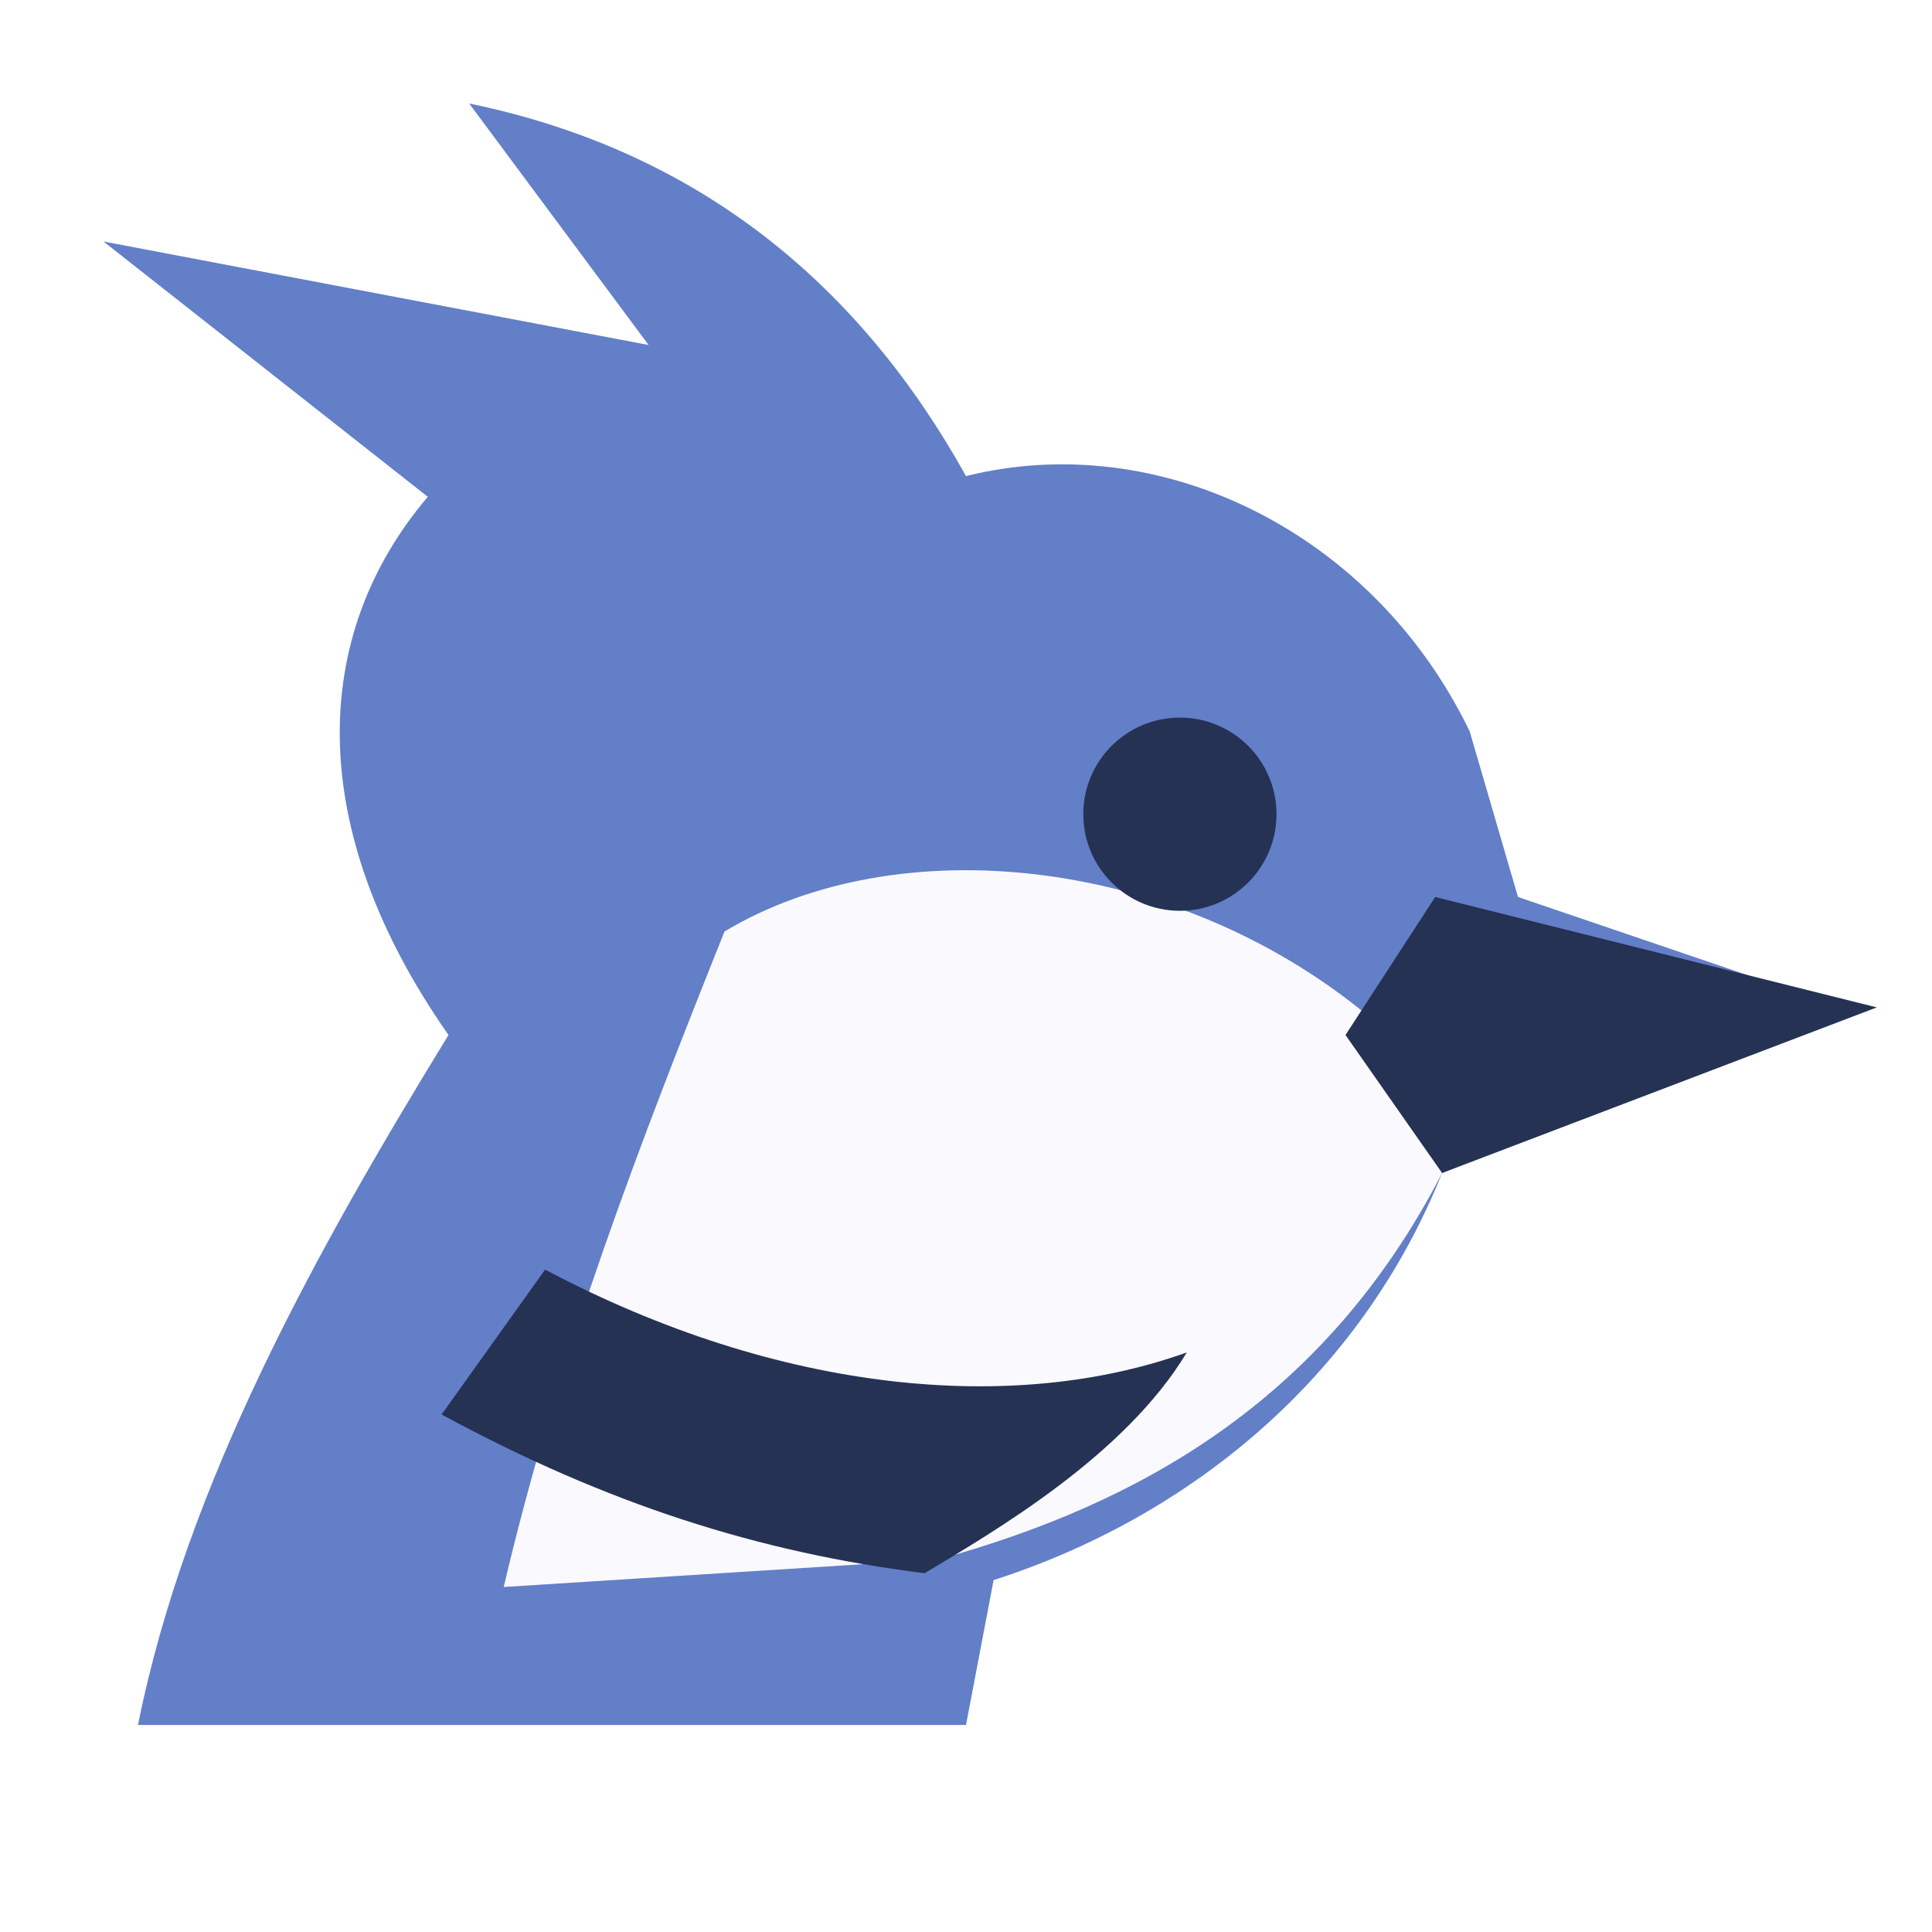
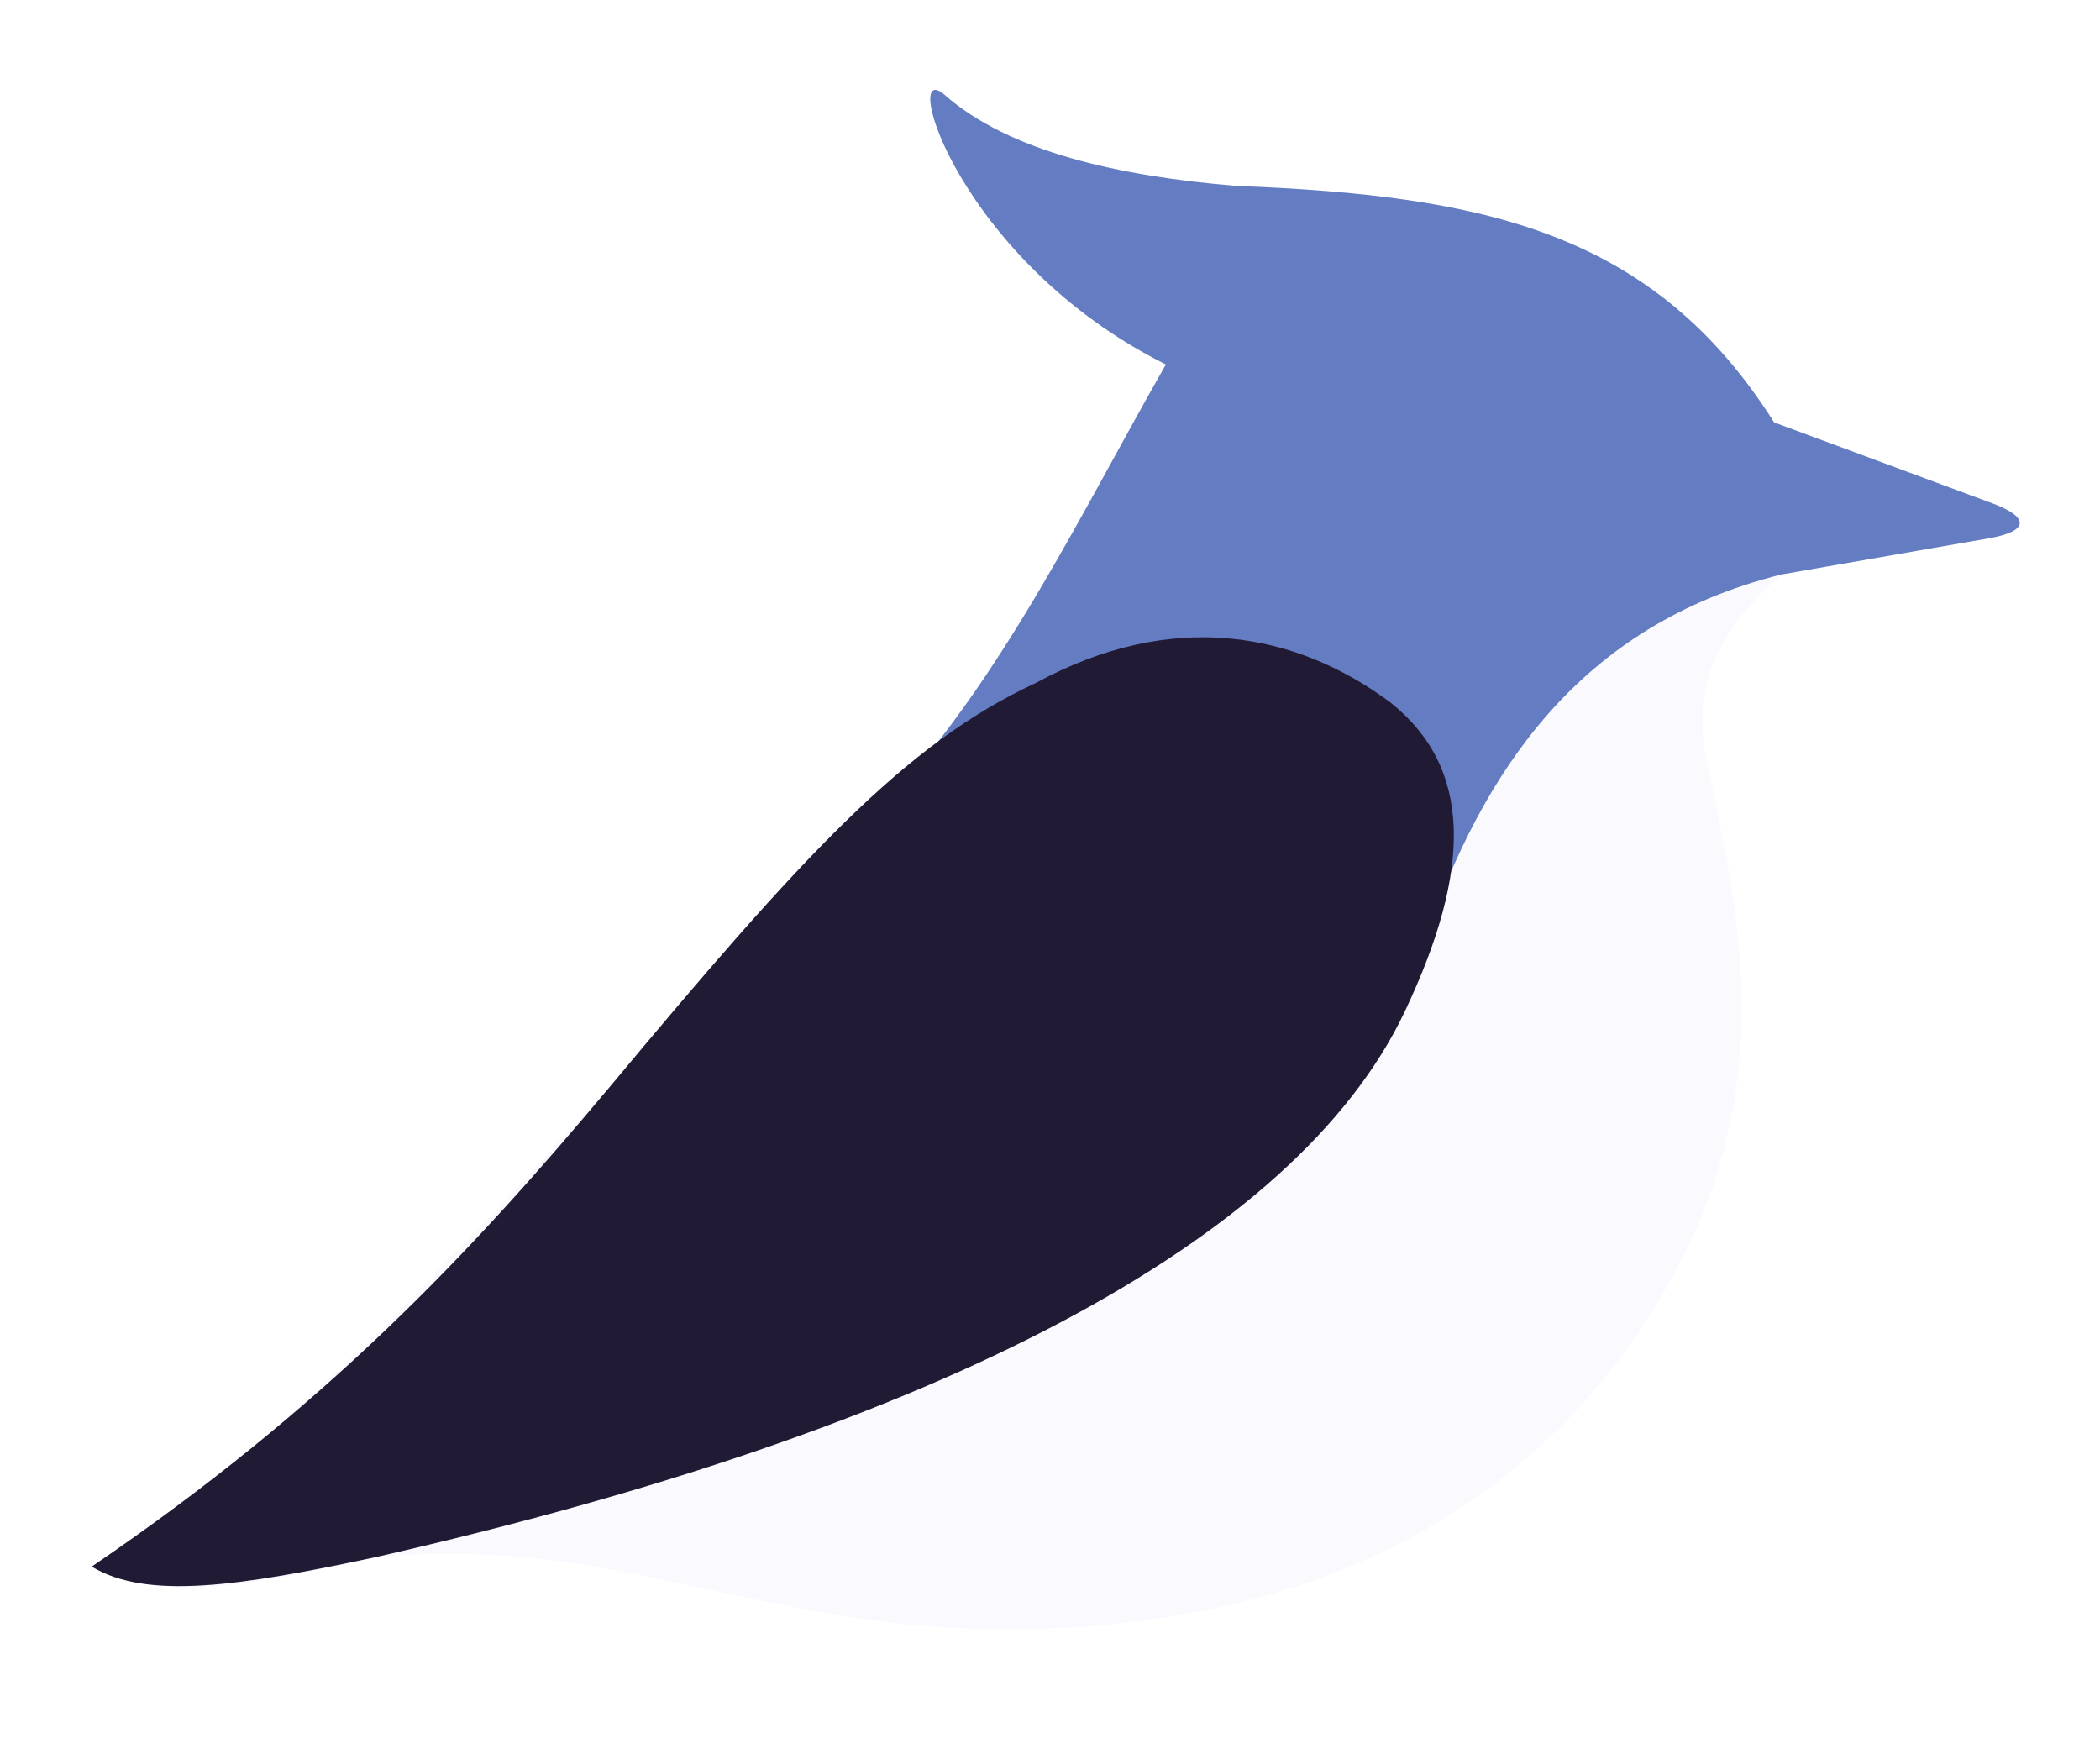
- <svg xmlns="http://www.w3.org/2000/svg" viewBox="4 4 28 28">
-   <path fill="#627fc8" d="M6 29c.7-3.5 2.6-6.9 4.5-10-2.1-3-2-5.8-.3-7.8L5.5 7.5 13.4 9l-2.6-3.5c3.4.7 5.7 2.7 7.2 5.4 2.8-.7 5.9.8 7.3 3.7L26 17l4.7 1.6-5.8 2.4c-1.2 3-3.7 5-6.5 5.9L18 29Z" />
-   <path fill="#faf9fd" d="M14.5 17.5c2.5-1.5 6.5-1.1 9.3 1.2l1.1 2.3c-1.7 3.3-4.4 4.8-7.3 5.6l-6.3.4c.8-3.4 2-6.5 3.2-9.5Z" />
-   <path fill="#253254" d="m24.8 17 6.4 1.6-6.3 2.4-1.4-2Z" />
-   <path fill="#253254" d="M11.9 22.4c3.4 1.8 6.8 2.1 9.3 1.2-.9 1.5-2.8 2.6-3.8 3.2-2.4-.3-4.6-1-7-2.3Z" />
-   <circle cx="21.1" cy="15.8" r="1.4" fill="#253254" />
+ <svg xmlns="http://www.w3.org/2000/svg" viewBox="7 14 87 72">
+   <path fill="#faf9fd" d="M46.1 17.9c-1.8-1.5.6 6.9 9.2 11.2-3.6 6.3-6.8 13.1-11.8 18.4C31.8 58.3 22.5 71.7 10.8 78.9c2.8 1.5 6.7.8 11.8-.4 9.9-.9 15.8 3 26.1 3 13.4 0 23-5.6 28-15.4 4.3-8.4 1.8-16.2 1-20.7-.7-3.1.7-5.5 3.1-7.6l8.6-1.5c1.7-.3 1.7-.9 0-1.5l-8.9-3.3C75.5 23.6 68.5 22.1 58.2 21.7c-4.8-.4-9.4-1.4-12.1-3.8Z" />
+   <path fill="#647cc1" d="M46.1 17.9c-1.8-1.5.6 6.9 9.2 11.2-3.6 6.3-6.8 13.1-11.8 18.4L66 53c2.4-7 6.4-13.1 14.8-15.2l8.6-1.5c1.7-.3 1.7-.9 0-1.5l-8.9-3.3C75.5 23.6 68.5 22.1 58.2 21.7c-4.8-.4-9.4-1.4-12.1-3.8Z" />
+   <path fill="#211a35" d="M10.8 78.9c9.7-6.6 15.7-13 21.4-19.8 8-9.6 12.3-14.3 17.7-16.8 5.7-3.1 10.8-2.1 14.7.8 3.4 2.7 3.4 6.9.6 12.8-4.5 9.5-19.3 17.3-42.6 22.6-5.6 1.2-9.5 1.8-11.8.4Z" />
</svg>
